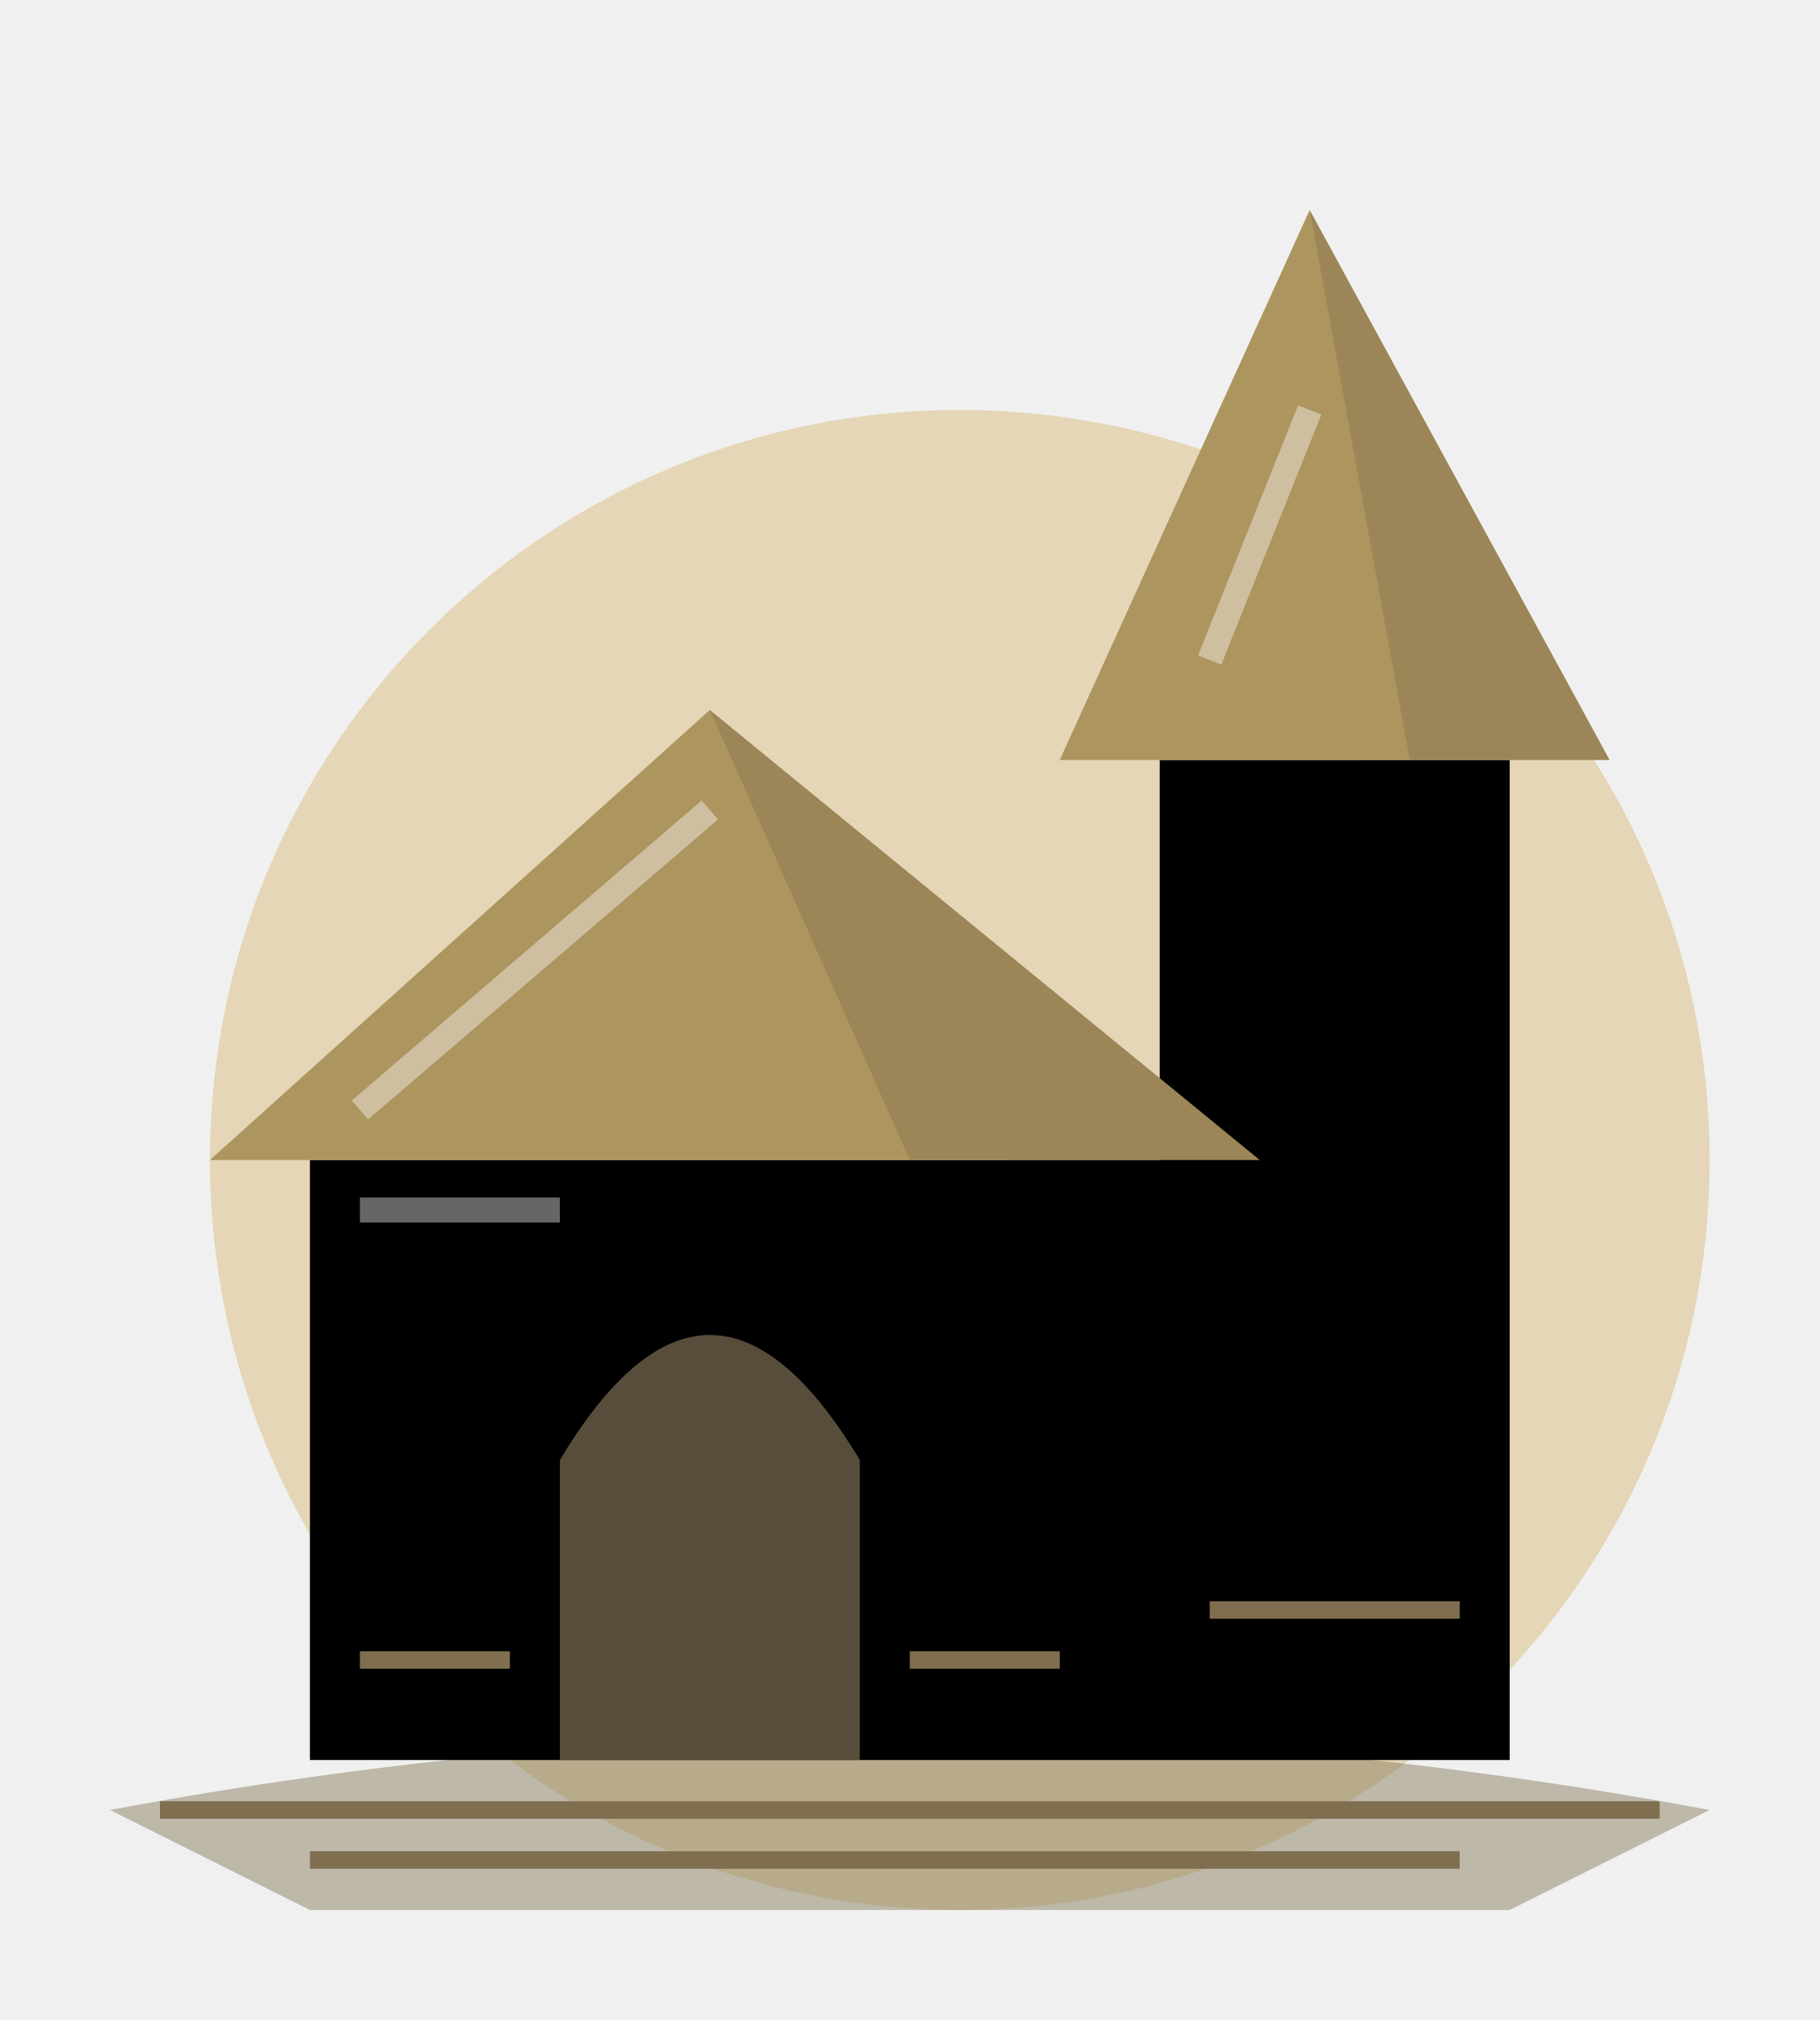
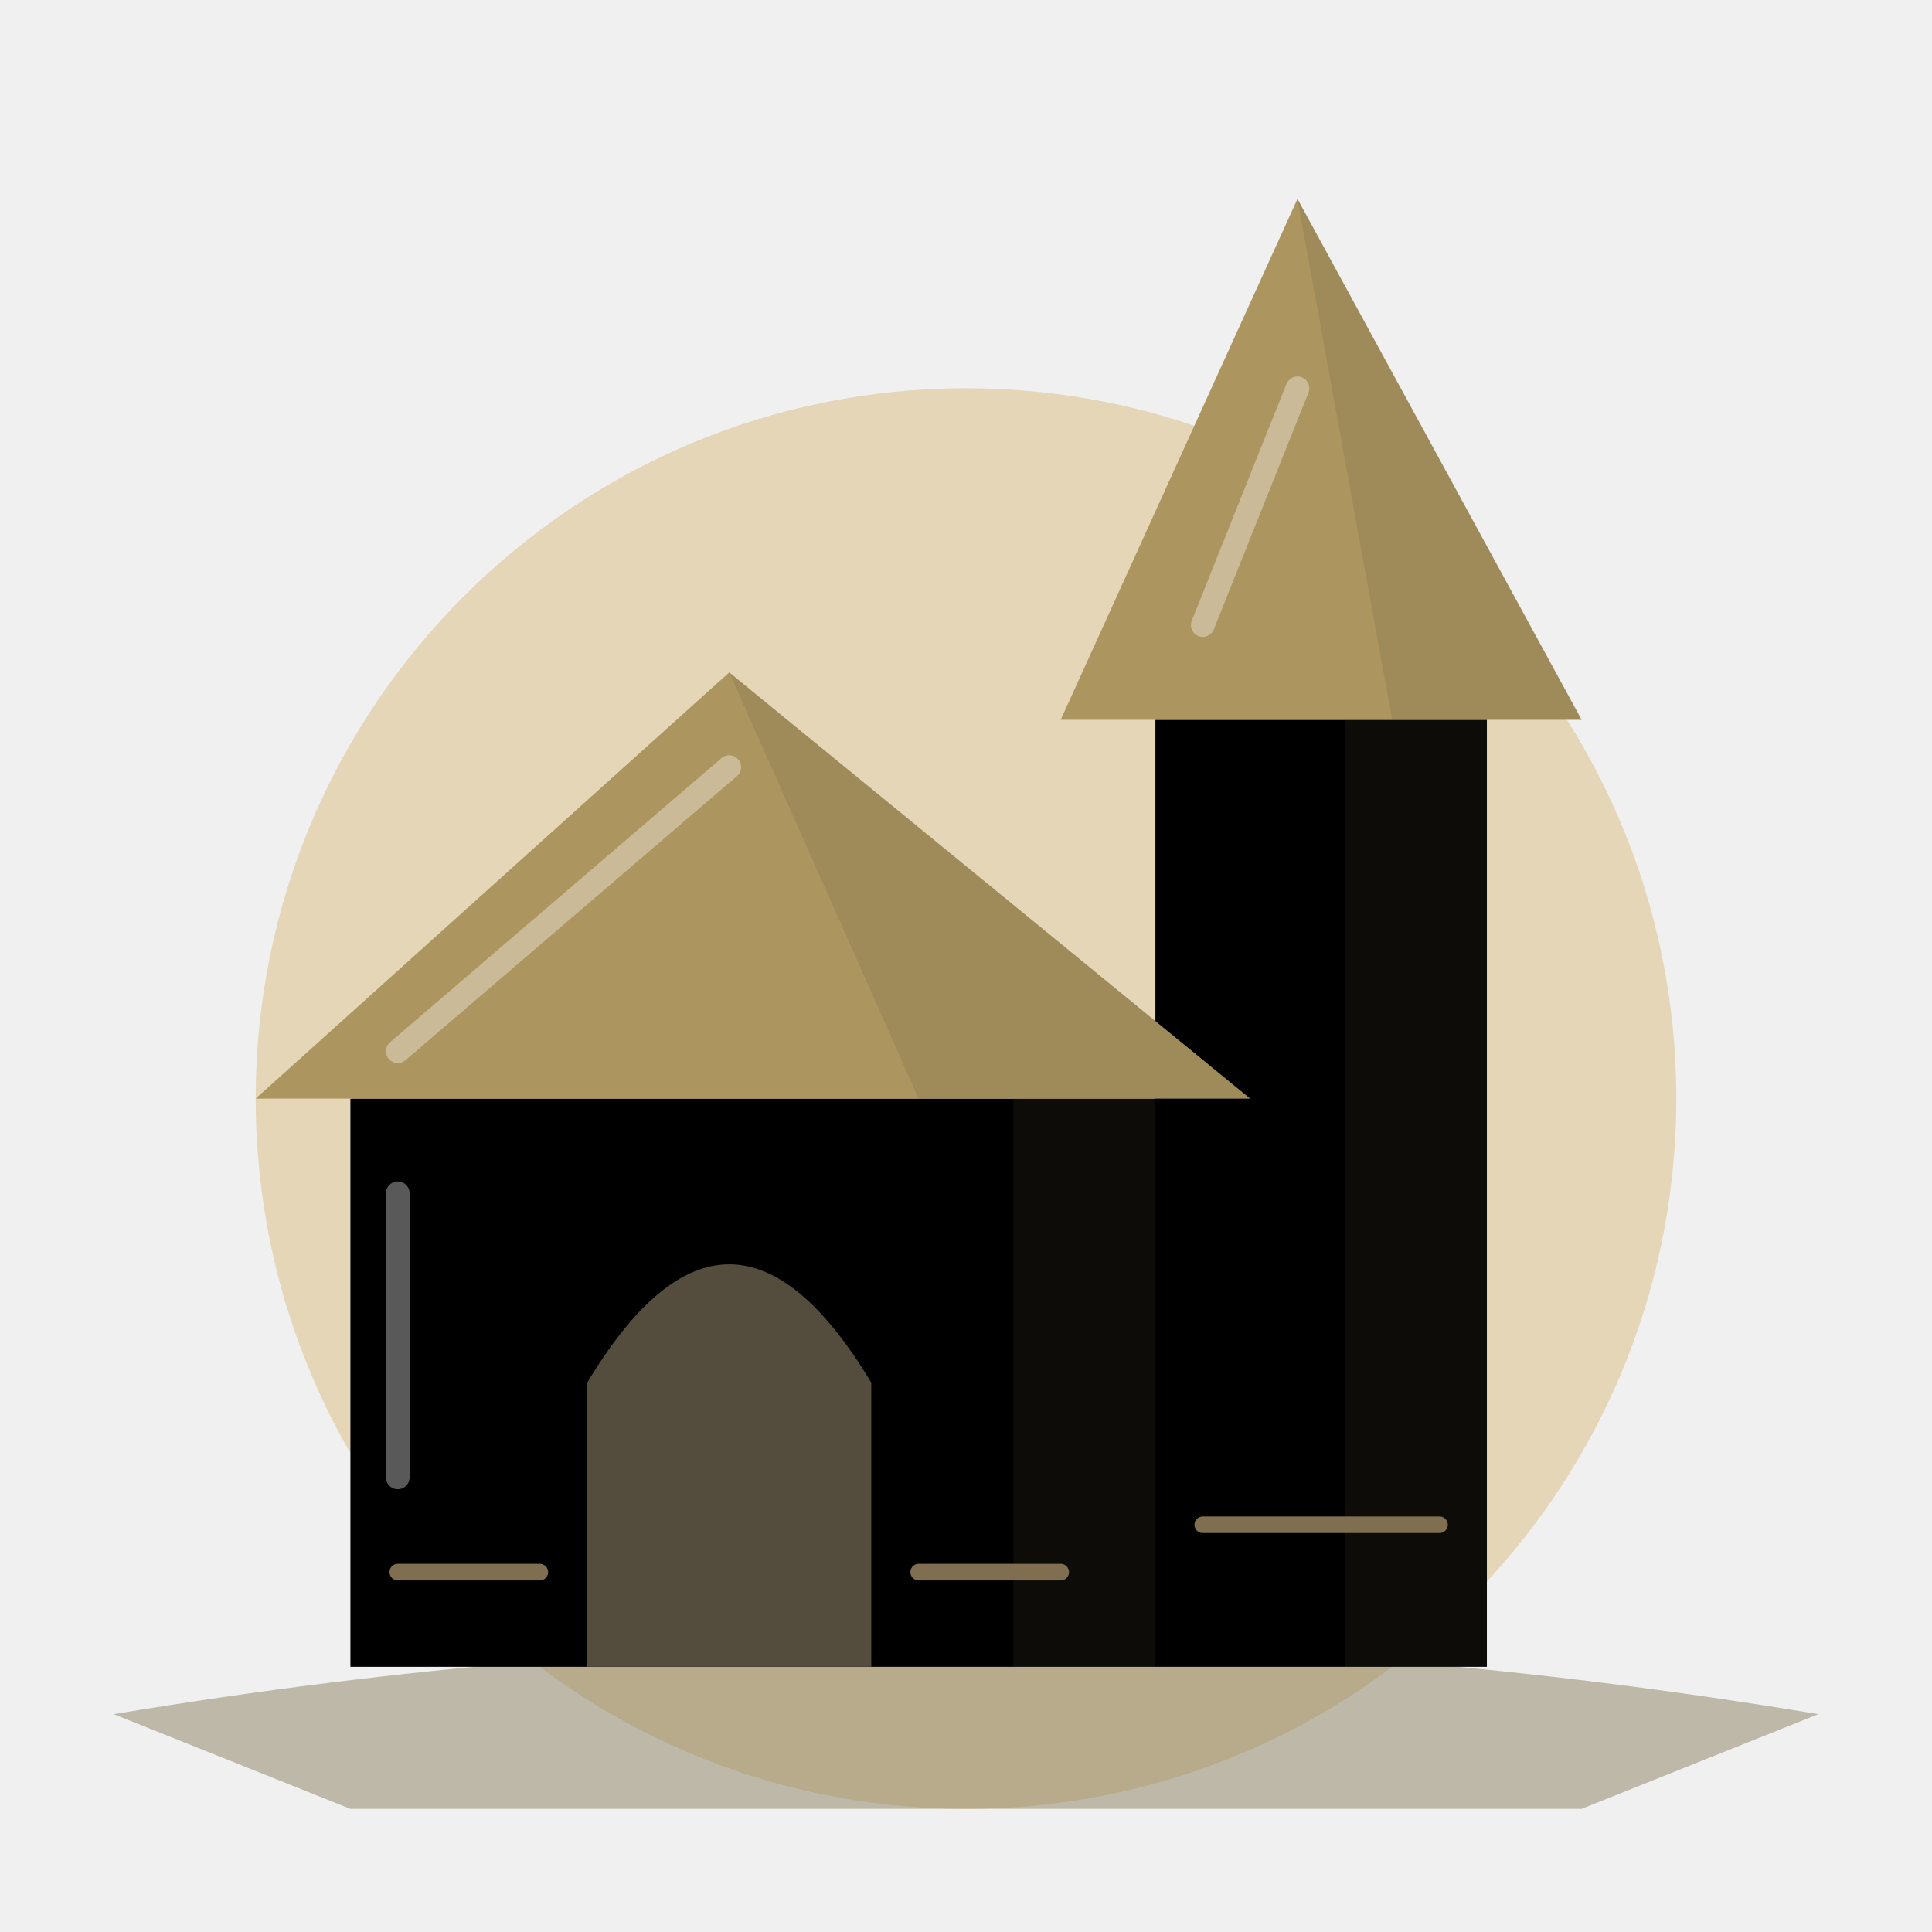
- <svg xmlns="http://www.w3.org/2000/svg" viewBox="-4.8 -9.8 9.1 10.1">
-   <g transform="scale(.25)">
+ <svg xmlns="http://www.w3.org/2000/svg" viewBox="-5.1 -9.8 10.2 10.2">
+   <g transform="scale(.25)" stroke-linecap="round" stroke-linejoin="round">
    <g transform="translate(-20 -38)">
      <circle cx="20" cy="22" r="15" fill="#e4d6b6" />
-       <path d="M3 35Q19 32 35 35L31 37H7Z" fill="#8a8060" stroke="none" opacity=".5" />
+       <path d="M2 35Q20 32 38 35L33 37H7Z" fill="#8a8060" stroke="none" opacity=".5" />
      <path d="M7 34V22H24V34 M24 34V14H31V34" />
      <path d="M27 3V1 M26 2H28" fill="none" />
      <path d="M5 22L15 13L26 22ZM22 14L27 3L33 14Z" fill="#ad9560" />
-       <path d="M15 13L26 22H19ZM27 3L33 14H29Z" fill="black" opacity="0.1" stroke="none" />
-       <path d="M21 22H24V34H21M28 14H31V34H28" fill="black" stroke="none" opacity=".1" />
-       <path d="M12 34V28Q15 23 18 28V34Z" fill="#574d3a" />
+       <path d="M15 13L26 22H19ZM27 3L33 14H29Z" fill="#544c3c" opacity=".16" stroke="none" />
+       <path d="M21 22H24V34H21M28 14H31V34H28" fill="#544c3c" stroke="none" opacity=".16" />
+       <path d="M12 34V28Q15 23 18 28V34Z" fill="#544c3c" />
      <path d="M26 17V21M29 17V21M21 25V29M9 25V29" fill="none" stroke-width=".8" />
-       <path d="M8 32H11 M19 32H22 M25 31H30 M4 35H34 M7 36H30" fill="none" stroke="#806e50" stroke-width=".35" />
-       <path d="M8 21L15 15M25 12L27 7M8 23H12" fill="none" stroke="white" opacity="0.4" stroke-width=".5" />
+       <path d="M8 32H11 M19 32H22 M25 31H30" fill="none" stroke="#806e50" stroke-width=".35" />
+       <path d="M8 21L15 15M25 12L27 7M8 24V30" fill="none" stroke="white" stroke-width=".5" opacity=".35" />
    </g>
  </g>
</svg>
